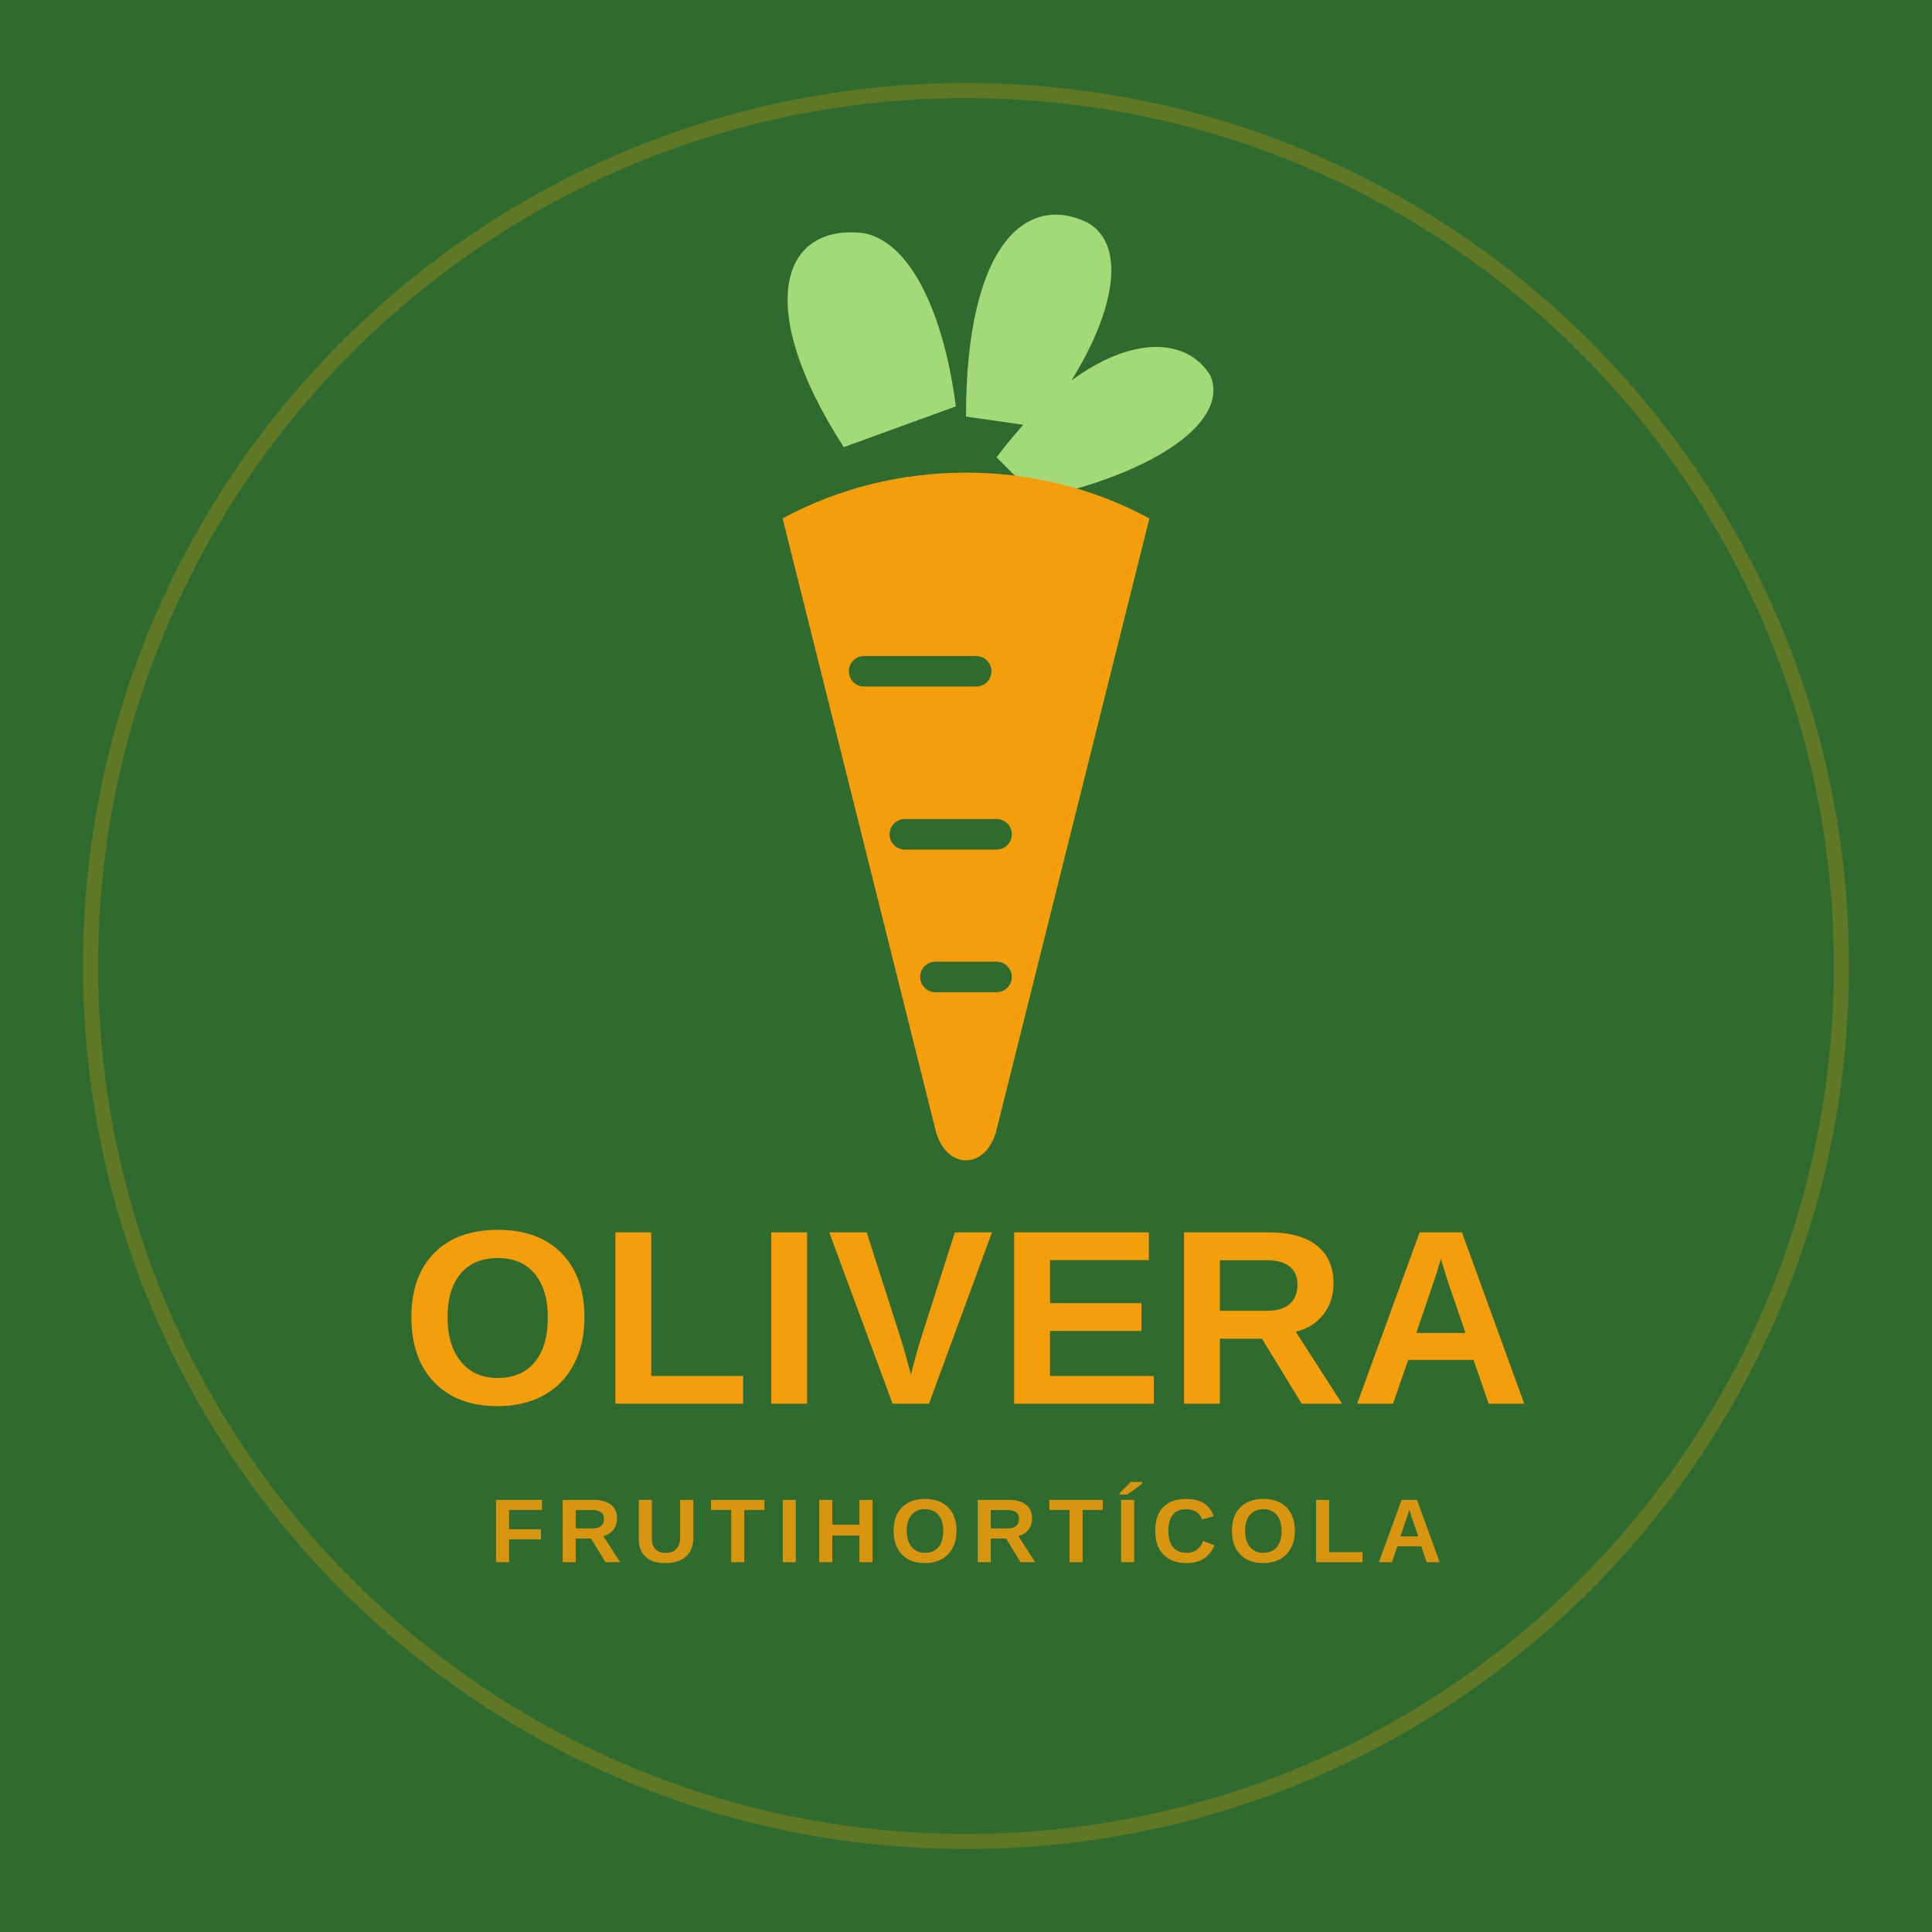
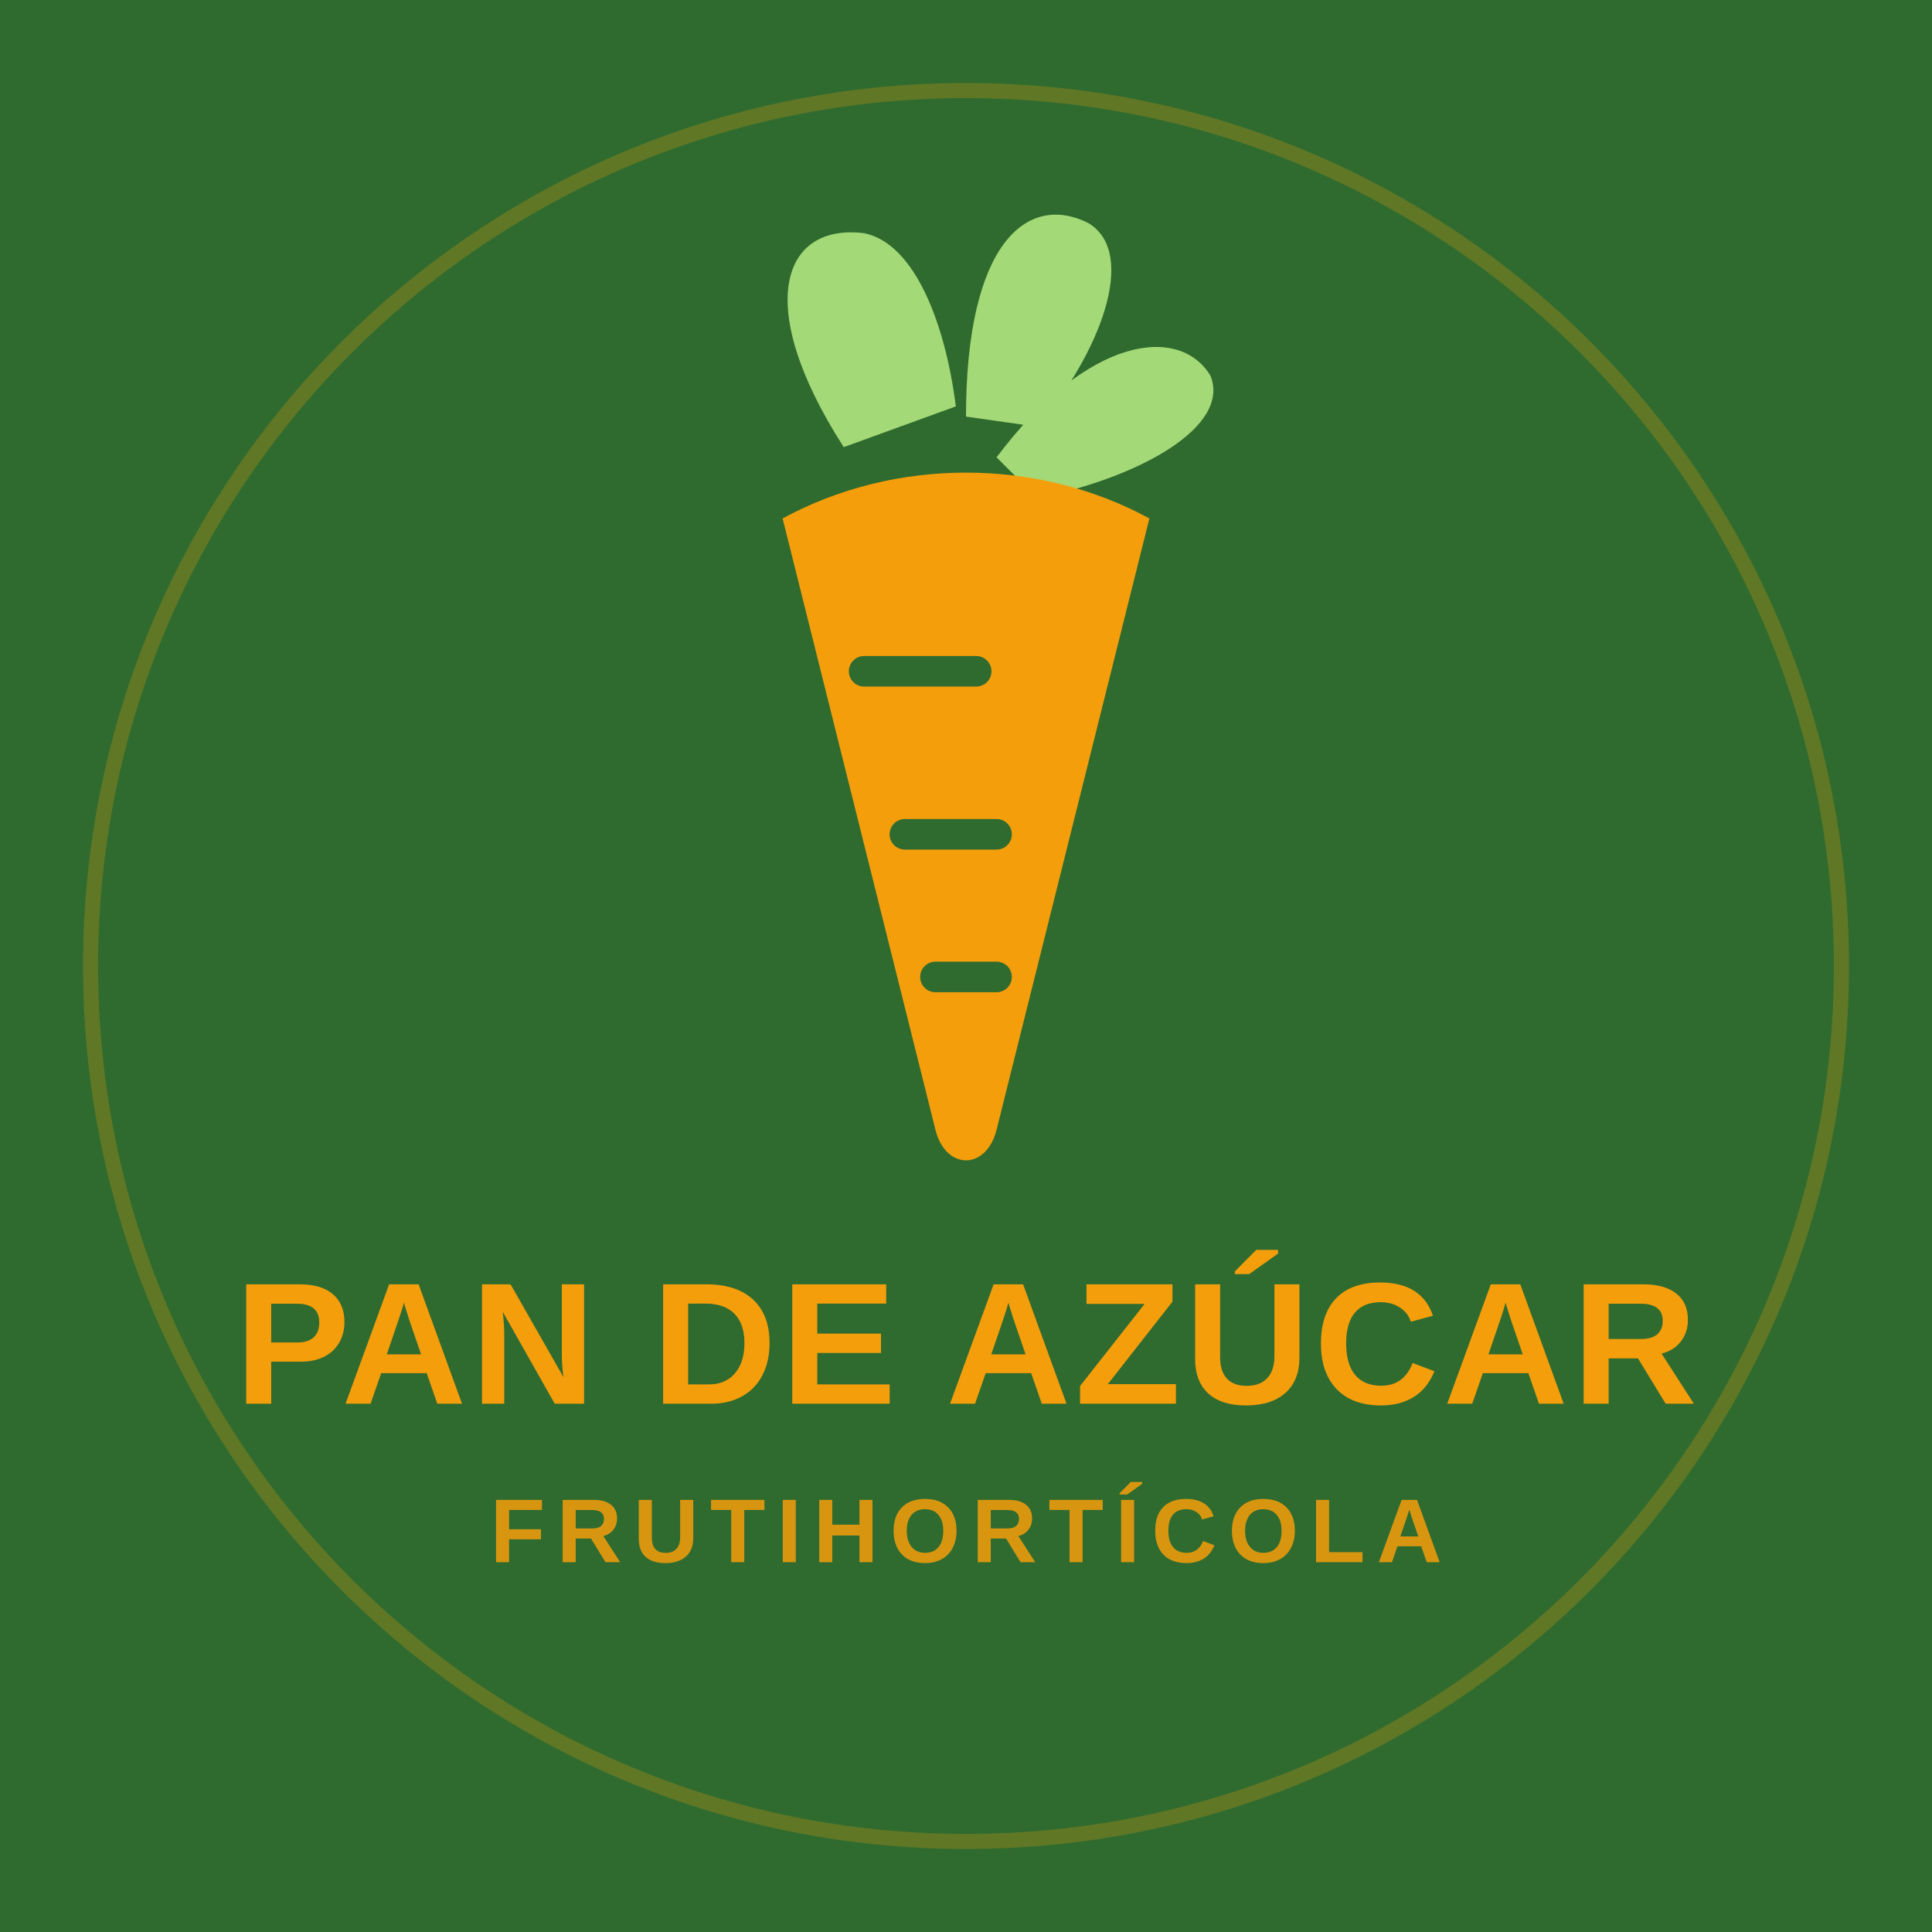
<svg xmlns="http://www.w3.org/2000/svg" viewBox="0 0 512 512" width="512" height="512">
  <rect width="512" height="512" fill="#2F6B2F" />
  <circle cx="256" cy="256" r="232" fill="none" stroke="#F59E0B" stroke-opacity=".25" stroke-width="4" />
  <g transform="translate(256 186) scale(1.35) translate(-256 -196)">
    <path d="M232 146c-18-28-12-44 4-42 10 2 16 18 18 34M256 140c0-34 12-44 24-38 10 6 2 26-10 40M262 148c18-24 36-26 42-16 4 10-14 20-34 24" fill="#A3D977" />
    <path d="M220 160c22-12 50-12 72 0l-30 120c-2 8-10 8-12 0z" fill="#F59E0B" />
    <path d="M236 190h22M244 222h18M250 250h12" stroke="#2F6B2F" stroke-width="6" stroke-linecap="round" />
  </g>
-   <text x="256" y="372" text-anchor="middle" font-family="'Segoe UI', 'Helvetica Neue', Arial, sans-serif" font-size="66" font-weight="800" letter-spacing="1" fill="#F59E0B">OLIVERA</text>
+   <text x="256" y="372" text-anchor="middle" font-family="'Segoe UI', 'Helvetica Neue', Arial, sans-serif" font-size="46" font-weight="800" letter-spacing="1" fill="#F59E0B">PAN DE AZÚCAR</text>
  <text x="256" y="414" text-anchor="middle" font-family="'Segoe UI', 'Helvetica Neue', Arial, sans-serif" font-size="24" font-weight="600" letter-spacing="3" fill="#F59E0B" fill-opacity=".85">FRUTIHORTÍCOLA</text>
</svg>
